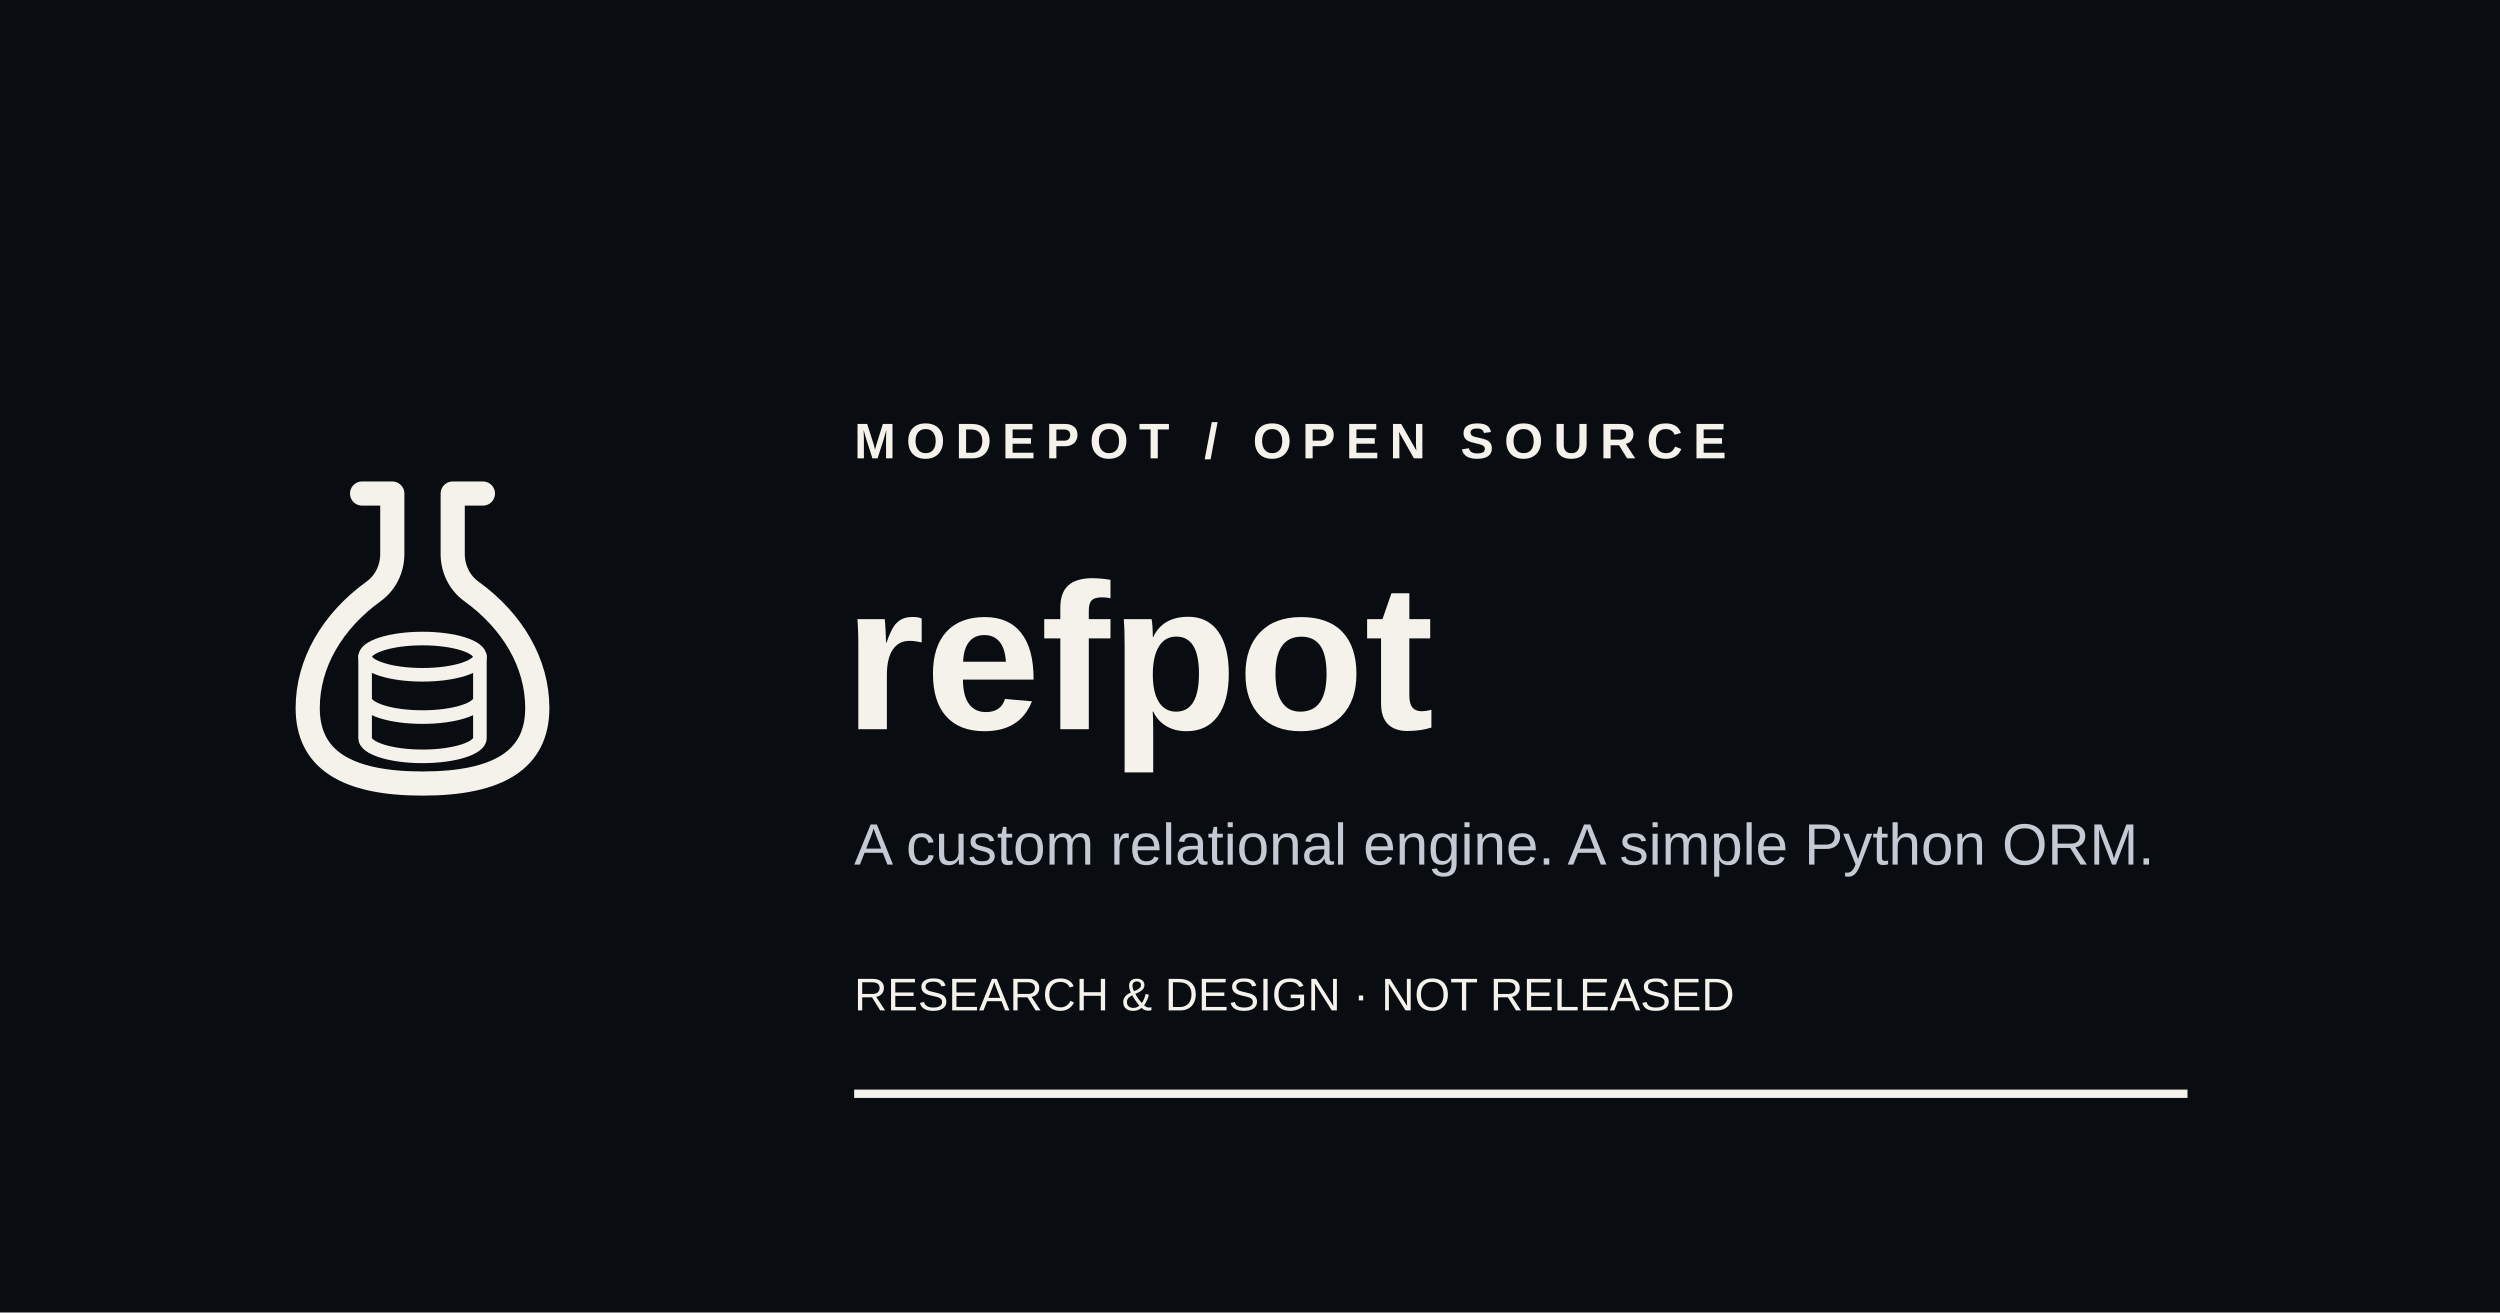
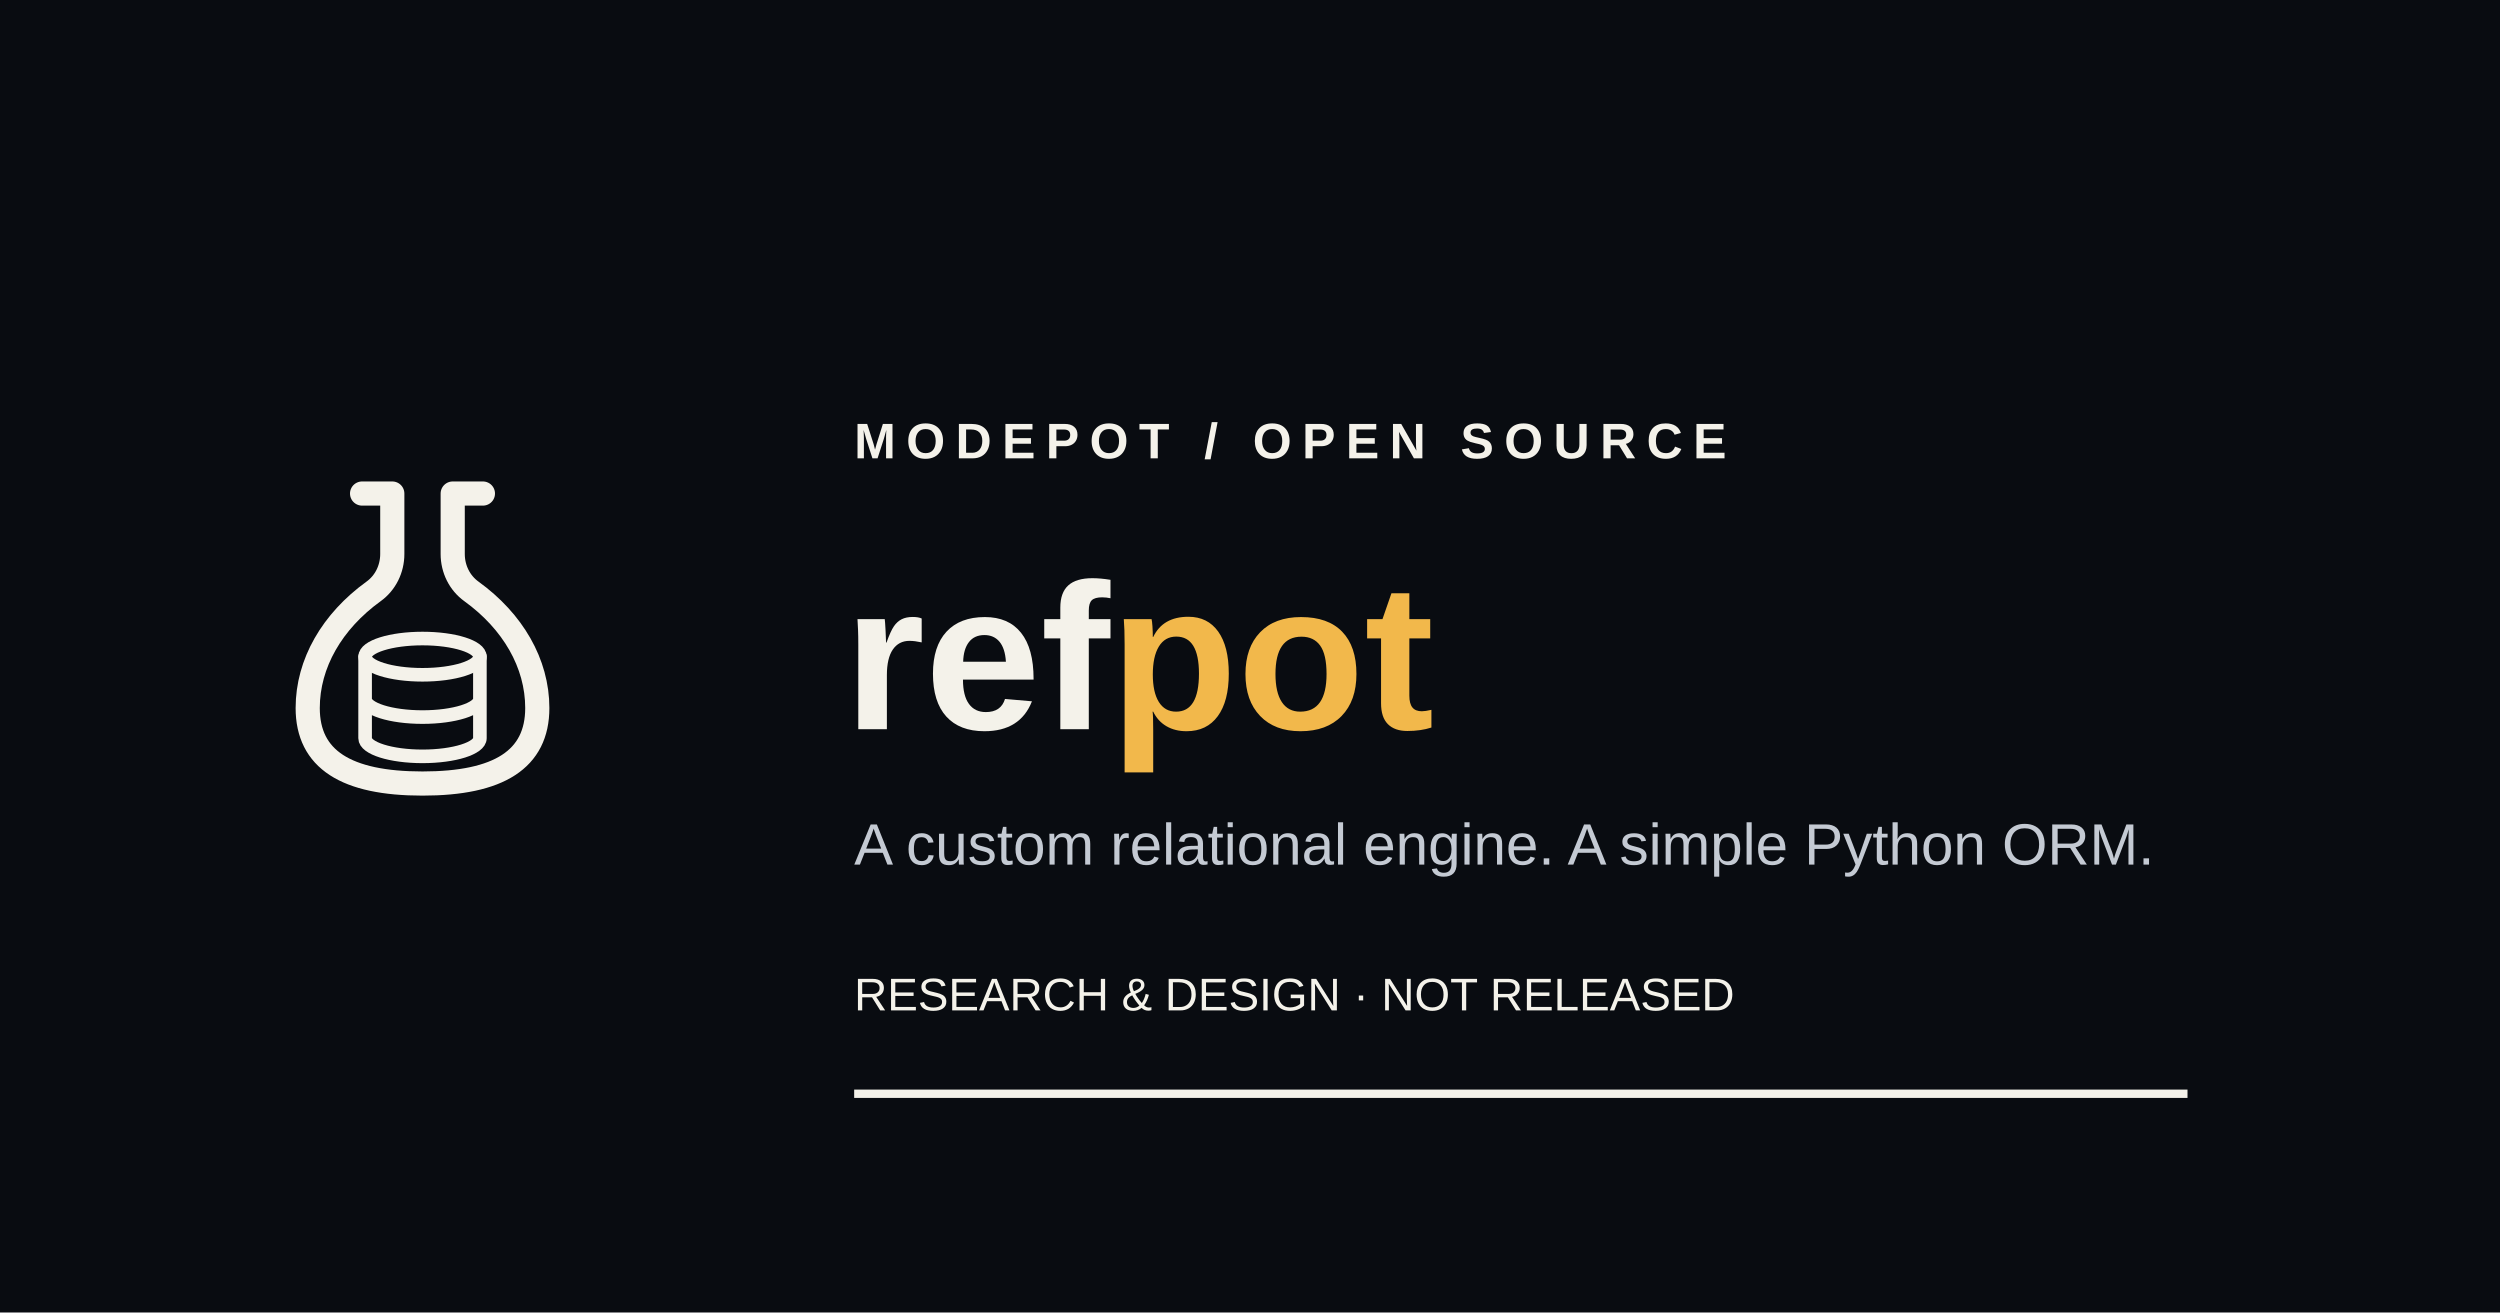
<svg xmlns="http://www.w3.org/2000/svg" width="1200" height="630" viewBox="0 0 1200 630" role="img" aria-labelledby="title desc">
  <rect width="1200" height="630" fill="#090c11" />
  <g transform="translate(110 205) scale(1.45)">
    <path d="M44 22h10v20c0 5-2.3 9.6-6.2 12.4C34.1 64.3 26 78.2 26 93c0 17 12.7 25 38 25s38-8 38-25c0-14.8-8.1-28.7-21.8-38.6C76.3 51.6 74 47 74 42V22h10" fill="none" stroke="#F4F2EA" stroke-width="8" stroke-linecap="round" stroke-linejoin="round" />
    <g fill="none" stroke="#F4F2EA" stroke-width="4.5" stroke-linecap="round" stroke-linejoin="round">
      <ellipse cx="64" cy="76" rx="19" ry="6" />
      <path d="M45 76v14c0 3.3 8.5 6 19 6s19-2.7 19-6V76M45 89v14c0 3.3 8.5 6 19 6s19-2.7 19-6V89" />
    </g>
  </g>
  <text x="410" y="220" fill="#F4F2EA" font-family="Arial,sans-serif" font-size="24" font-weight="700" letter-spacing="5">MODEPOT / OPEN SOURCE</text>
-   <text x="405" y="350" fill="#f4f2ea" font-family="Arial,sans-serif" font-size="100" font-weight="700">refpot</text>
+   <text x="405" y="350" fill="#f4f2ea" font-family="Arial,sans-serif" font-size="100" font-weight="700">ref<tspan fill="#F2B84B">pot</tspan>
+   </text>
  <text x="410" y="415" fill="#c4cad3" font-family="Arial,sans-serif" font-size="28">A custom relational engine. A simple Python ORM.</text>
  <text x="410" y="485" fill="#F4F2EA" font-family="Arial,sans-serif" font-size="22">RESEARCH &amp; DESIGN · NOT RELEASED</text>
  <line x1="410" y1="525" x2="1050" y2="525" stroke="#F4F2EA" stroke-width="4" />
</svg>
